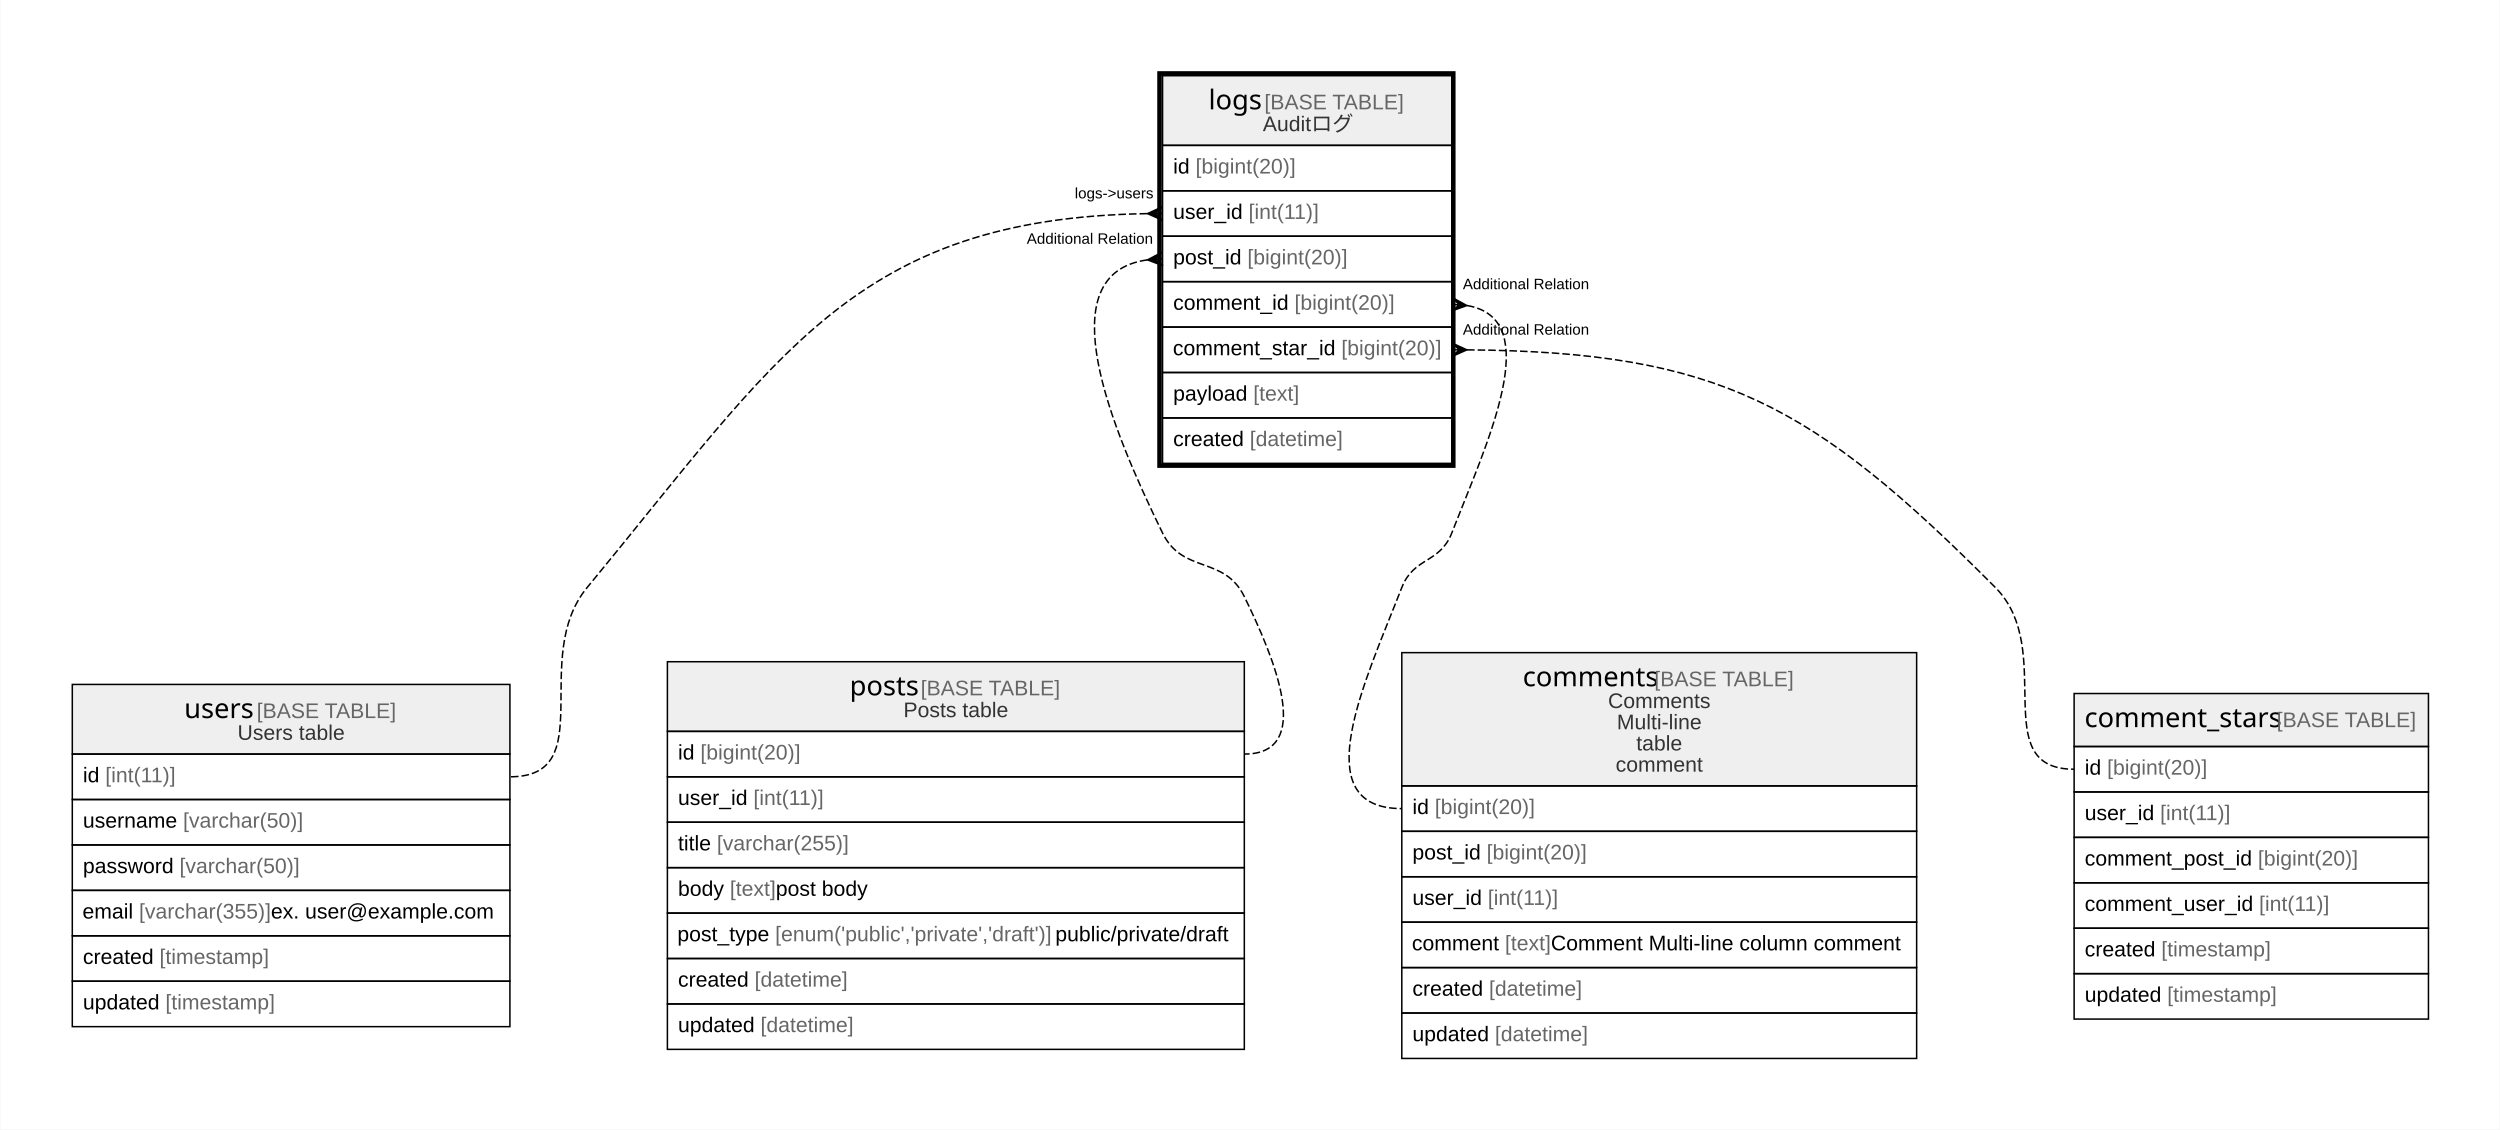
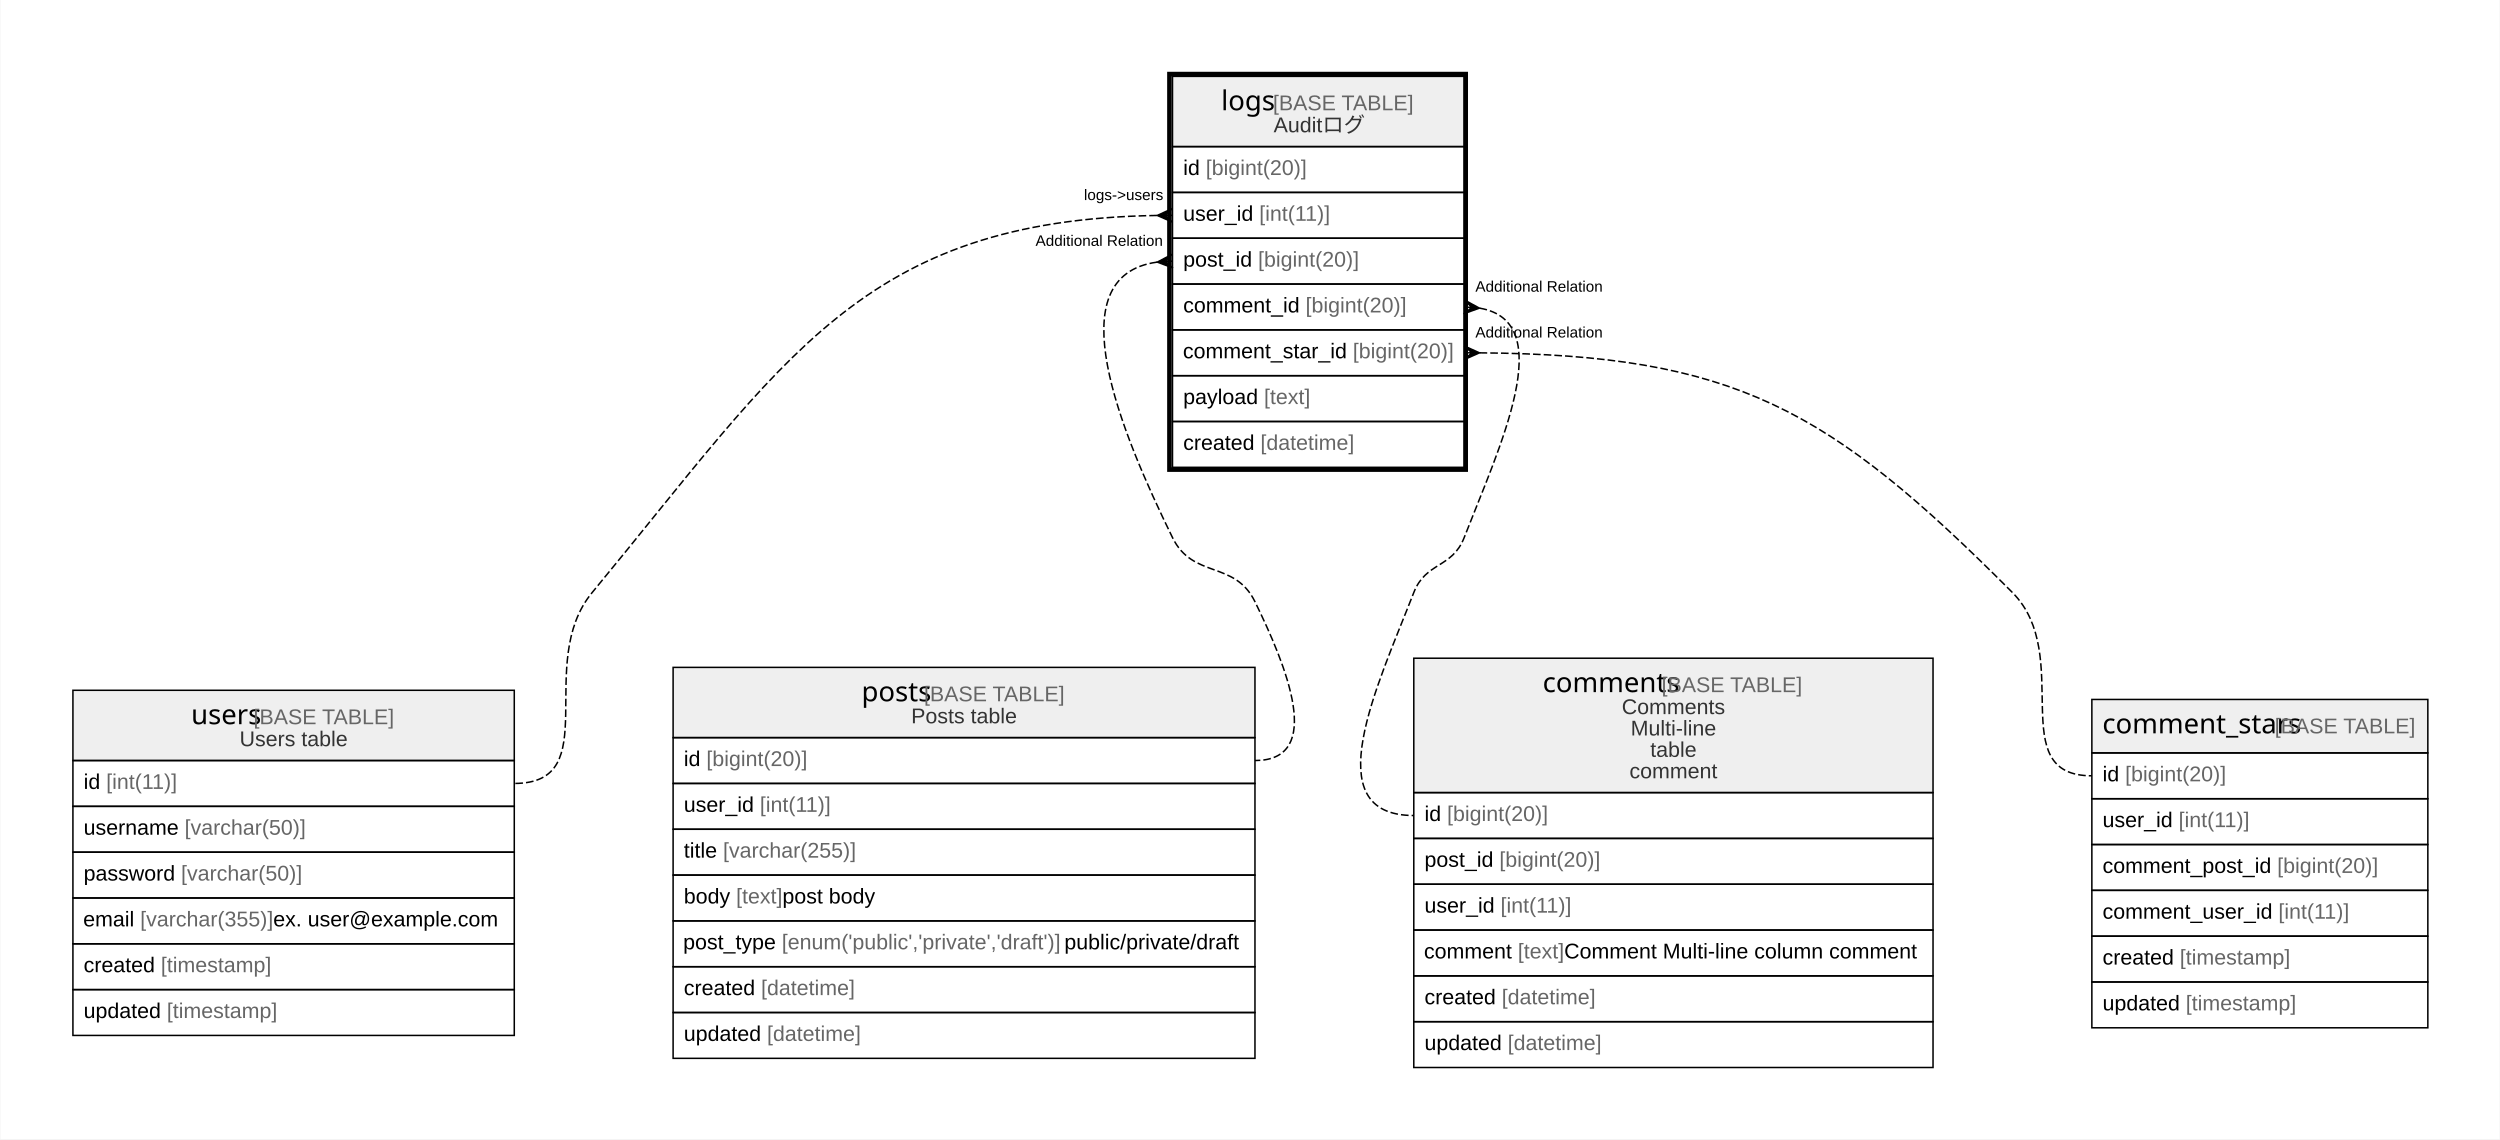
- <svg xmlns="http://www.w3.org/2000/svg" width="1651pt" height="746pt" viewBox="0.00 0.00 1650.50 746.00">
+ <svg xmlns="http://www.w3.org/2000/svg" width="1637pt" height="746pt" viewBox="0.00 0.00 1636.50 746.00">
  <g id="graph0" class="graph" transform="scale(1 1) rotate(0) translate(4 742)">
-     <polygon fill="#ffffff" stroke="transparent" points="-4,4 -4,-742 1646.5,-742 1646.5,4 -4,4" />
+     <polygon fill="#ffffff" stroke="transparent" points="-4,4 -4,-742 1632.5,-742 1632.5,4 -4,4" />
    <g id="node1" class="node">
      <polygon fill="#efefef" stroke="transparent" points="763.5,-646 763.5,-692 954.5,-692 954.5,-646 763.5,-646" />
      <polygon fill="none" stroke="#000000" points="763.5,-646 763.5,-692 954.5,-692 954.5,-646 763.5,-646" />
-       <text text-anchor="start" x="793.87" y="-669.8" font-family="Arial Bold" font-size="18.00" fill="#000000">logs</text>
-       <text text-anchor="start" x="826.876" y="-669.8" font-family="Arial" font-size="14.00" fill="#000000"> </text>
-       <text text-anchor="start" x="830.767" y="-669.8" font-family="Arial" font-size="14.00" fill="#666666">[BASE TABLE]</text>
+       <text text-anchor="start" x="795.372" y="-669.8" font-family="Bold" font-size="18.00" fill="#000000">logs</text>
+       <text text-anchor="start" x="825.374" y="-669.8" font-family="Arial" font-size="14.00" fill="#000000"> </text>
+       <text text-anchor="start" x="829.265" y="-669.8" font-family="Arial" font-size="14.00" fill="#666666">[BASE TABLE]</text>
      <text text-anchor="start" x="829.706" y="-655.4" font-family="Arial" font-size="14.00" fill="#333333">Auditログ</text>
      <polygon fill="none" stroke="#000000" points="763.5,-616 763.5,-646 954.5,-646 954.5,-616 763.5,-616" />
      <text text-anchor="start" x="770.5" y="-627.4" font-family="Arial" font-size="14.00" fill="#000000">id </text>
      <text text-anchor="start" x="785.28" y="-627.4" font-family="Arial" font-size="14.00" fill="#666666">[bigint(20)]</text>
      <polygon fill="none" stroke="#000000" points="763.5,-586 763.5,-616 954.5,-616 954.5,-586 763.5,-586" />
      <text text-anchor="start" x="770.5" y="-597.4" font-family="Arial" font-size="14.00" fill="#000000">user_id </text>
      <text text-anchor="start" x="820.288" y="-597.4" font-family="Arial" font-size="14.00" fill="#666666">[int(11)]</text>
      <polygon fill="none" stroke="#000000" points="763.5,-556 763.5,-586 954.5,-586 954.5,-556 763.5,-556" />
      <text text-anchor="start" x="770.5" y="-567.4" font-family="Arial" font-size="14.00" fill="#000000">post_id </text>
      <text text-anchor="start" x="819.518" y="-567.4" font-family="Arial" font-size="14.00" fill="#666666">[bigint(20)]</text>
      <polygon fill="none" stroke="#000000" points="763.5,-526 763.5,-556 954.5,-556 954.5,-526 763.5,-526" />
      <text text-anchor="start" x="770.5" y="-537.4" font-family="Arial" font-size="14.00" fill="#000000">comment_id </text>
      <text text-anchor="start" x="850.622" y="-537.4" font-family="Arial" font-size="14.00" fill="#666666">[bigint(20)]</text>
      <polygon fill="none" stroke="#000000" points="763.5,-496 763.5,-526 954.5,-526 954.5,-496 763.5,-496" />
      <text text-anchor="start" x="770.321" y="-507.4" font-family="Arial" font-size="14.00" fill="#000000">comment_star_id </text>
      <text text-anchor="start" x="881.56" y="-507.4" font-family="Arial" font-size="14.00" fill="#666666">[bigint(20)]</text>
      <polygon fill="none" stroke="#000000" points="763.5,-466 763.5,-496 954.5,-496 954.5,-466 763.5,-466" />
      <text text-anchor="start" x="770.5" y="-477.4" font-family="Arial" font-size="14.00" fill="#000000">payload </text>
      <text text-anchor="start" x="823.41" y="-477.4" font-family="Arial" font-size="14.00" fill="#666666">[text]</text>
      <polygon fill="none" stroke="#000000" points="763.5,-436 763.5,-466 954.5,-466 954.5,-436 763.5,-436" />
      <text text-anchor="start" x="770.5" y="-447.4" font-family="Arial" font-size="14.00" fill="#000000">created </text>
      <text text-anchor="start" x="821.072" y="-447.4" font-family="Arial" font-size="14.00" fill="#666666">[datetime]</text>
      <polygon fill="none" stroke="#000000" stroke-width="3" points="761.5,-434.5 761.5,-693.5 955.5,-693.5 955.5,-434.5 761.5,-434.5" />
    </g>
    <g id="node2" class="node">
      <polygon fill="#efefef" stroke="transparent" points="43.5,-244 43.5,-290 332.5,-290 332.5,-244 43.5,-244" />
      <polygon fill="none" stroke="#000000" points="43.5,-244 43.5,-290 332.5,-290 332.5,-244 43.5,-244" />
-       <text text-anchor="start" x="117.371" y="-267.8" font-family="Arial Bold" font-size="18.00" fill="#000000">users</text>
-       <text text-anchor="start" x="161.375" y="-267.8" font-family="Arial" font-size="14.00" fill="#000000"> </text>
-       <text text-anchor="start" x="165.266" y="-267.8" font-family="Arial" font-size="14.00" fill="#666666">[BASE TABLE]</text>
+       <text text-anchor="start" x="120.882" y="-267.8" font-family="Bold" font-size="18.00" fill="#000000">users</text>
+       <text text-anchor="start" x="157.864" y="-267.8" font-family="Arial" font-size="14.00" fill="#000000"> </text>
+       <text text-anchor="start" x="161.755" y="-267.8" font-family="Arial" font-size="14.00" fill="#666666">[BASE TABLE]</text>
      <text text-anchor="start" x="152.607" y="-253.4" font-family="Arial" font-size="14.00" fill="#333333">Users table</text>
      <polygon fill="none" stroke="#000000" points="43.5,-214 43.5,-244 332.5,-244 332.5,-214 43.5,-214" />
      <text text-anchor="start" x="50.5" y="-225.4" font-family="Arial" font-size="14.00" fill="#000000">id </text>
      <text text-anchor="start" x="65.28" y="-225.4" font-family="Arial" font-size="14.00" fill="#666666">[int(11)]</text>
      <polygon fill="none" stroke="#000000" points="43.5,-184 43.5,-214 332.5,-214 332.5,-184 43.5,-184" />
      <text text-anchor="start" x="50.5" y="-195.4" font-family="Arial" font-size="14.00" fill="#000000">username </text>
      <text text-anchor="start" x="116.625" y="-195.4" font-family="Arial" font-size="14.00" fill="#666666">[varchar(50)]</text>
      <polygon fill="none" stroke="#000000" points="43.5,-154 43.5,-184 332.5,-184 332.5,-154 43.5,-154" />
      <text text-anchor="start" x="50.5" y="-165.4" font-family="Arial" font-size="14.00" fill="#000000">password </text>
      <text text-anchor="start" x="114.288" y="-165.4" font-family="Arial" font-size="14.00" fill="#666666">[varchar(50)]</text>
      <polygon fill="none" stroke="#000000" points="43.5,-124 43.5,-154 332.5,-154 332.5,-124 43.5,-124" />
      <text text-anchor="start" x="50.215" y="-135.4" font-family="Arial" font-size="14.00" fill="#000000">email </text>
      <text text-anchor="start" x="87.545" y="-135.4" font-family="Arial" font-size="14.00" fill="#666666">[varchar(355)]</text>
      <text text-anchor="start" x="174.664" y="-135.4" font-family="Arial" font-size="14.00" fill="#000000"> ex. user@example.com</text>
      <polygon fill="none" stroke="#000000" points="43.5,-94 43.5,-124 332.5,-124 332.5,-94 43.5,-94" />
      <text text-anchor="start" x="50.5" y="-105.4" font-family="Arial" font-size="14.00" fill="#000000">created </text>
      <text text-anchor="start" x="101.072" y="-105.4" font-family="Arial" font-size="14.00" fill="#666666">[timestamp]</text>
      <polygon fill="none" stroke="#000000" points="43.5,-64 43.5,-94 332.5,-94 332.5,-64 43.5,-64" />
      <text text-anchor="start" x="50.5" y="-75.4" font-family="Arial" font-size="14.00" fill="#000000">updated </text>
      <text text-anchor="start" x="104.977" y="-75.4" font-family="Arial" font-size="14.00" fill="#666666">[timestamp]</text>
    </g>
    <g id="edge1" class="edge">
      <path fill="none" stroke="#000000" stroke-dasharray="5,2" d="M753.304,-600.92C560.33,-597.845 509.665,-506.584 383.5,-354 345.265,-307.759 392.502,-229 332.5,-229" />
      <polygon fill="#000000" stroke="#000000" points="753.5,-600.921 763.465,-605.5 758.5,-600.961 763.5,-601 763.5,-601 763.5,-601 758.5,-600.961 763.535,-596.5 753.5,-600.921 753.5,-600.921" />
      <text text-anchor="start" x="705.524" y="-611" font-family="Arial" font-size="10.00" fill="#000000">logs-&gt;users</text>
    </g>
    <g id="node3" class="node">
      <polygon fill="#efefef" stroke="transparent" points="436.5,-259 436.5,-305 817.5,-305 817.5,-259 436.5,-259" />
      <polygon fill="none" stroke="#000000" points="436.5,-259 436.5,-305 817.5,-305 817.5,-259 436.5,-259" />
-       <text text-anchor="start" x="556.866" y="-282.8" font-family="Arial Bold" font-size="18.00" fill="#000000">posts</text>
-       <text text-anchor="start" x="599.88" y="-282.8" font-family="Arial" font-size="14.00" fill="#000000"> </text>
-       <text text-anchor="start" x="603.771" y="-282.8" font-family="Arial" font-size="14.00" fill="#666666">[BASE TABLE]</text>
+       <text text-anchor="start" x="559.872" y="-282.8" font-family="Bold" font-size="18.00" fill="#000000">posts</text>
+       <text text-anchor="start" x="596.874" y="-282.8" font-family="Arial" font-size="14.00" fill="#000000"> </text>
+       <text text-anchor="start" x="600.765" y="-282.8" font-family="Arial" font-size="14.00" fill="#666666">[BASE TABLE]</text>
      <text text-anchor="start" x="592.377" y="-268.4" font-family="Arial" font-size="14.00" fill="#333333">Posts table</text>
      <polygon fill="none" stroke="#000000" points="436.5,-229 436.5,-259 817.5,-259 817.5,-229 436.5,-229" />
      <text text-anchor="start" x="443.5" y="-240.4" font-family="Arial" font-size="14.00" fill="#000000">id </text>
      <text text-anchor="start" x="458.28" y="-240.4" font-family="Arial" font-size="14.00" fill="#666666">[bigint(20)]</text>
      <polygon fill="none" stroke="#000000" points="436.5,-199 436.5,-229 817.5,-229 817.5,-199 436.5,-199" />
      <text text-anchor="start" x="443.5" y="-210.4" font-family="Arial" font-size="14.00" fill="#000000">user_id </text>
      <text text-anchor="start" x="493.288" y="-210.4" font-family="Arial" font-size="14.00" fill="#666666">[int(11)]</text>
      <polygon fill="none" stroke="#000000" points="436.5,-169 436.5,-199 817.5,-199 817.5,-169 436.5,-169" />
      <text text-anchor="start" x="443.5" y="-180.4" font-family="Arial" font-size="14.00" fill="#000000">title </text>
      <text text-anchor="start" x="469.168" y="-180.4" font-family="Arial" font-size="14.00" fill="#666666">[varchar(255)]</text>
      <polygon fill="none" stroke="#000000" points="436.5,-139 436.5,-169 817.5,-169 817.5,-139 436.5,-139" />
      <text text-anchor="start" x="443.5" y="-150.4" font-family="Arial" font-size="14.00" fill="#000000">body </text>
      <text text-anchor="start" x="477.738" y="-150.4" font-family="Arial" font-size="14.00" fill="#666666">[text]</text>
      <text text-anchor="start" x="508.083" y="-150.4" font-family="Arial" font-size="14.00" fill="#000000"> post body</text>
      <polygon fill="none" stroke="#000000" points="436.5,-109 436.5,-139 817.5,-139 817.5,-109 436.5,-109" />
      <text text-anchor="start" x="443.074" y="-120.4" font-family="Arial" font-size="14.00" fill="#000000">post_type </text>
      <text text-anchor="start" x="507.659" y="-120.4" font-family="Arial" font-size="14.00" fill="#666666">[enum('public','private','draft')]</text>
      <text text-anchor="start" x="692.68" y="-120.4" font-family="Arial" font-size="14.00" fill="#000000"> public/private/draft</text>
      <polygon fill="none" stroke="#000000" points="436.5,-79 436.5,-109 817.5,-109 817.5,-79 436.5,-79" />
      <text text-anchor="start" x="443.5" y="-90.4" font-family="Arial" font-size="14.00" fill="#000000">created </text>
      <text text-anchor="start" x="494.072" y="-90.4" font-family="Arial" font-size="14.00" fill="#666666">[datetime]</text>
      <polygon fill="none" stroke="#000000" points="436.5,-49 436.5,-79 817.5,-79 817.5,-49 436.5,-49" />
      <text text-anchor="start" x="443.5" y="-60.4" font-family="Arial" font-size="14.00" fill="#000000">updated </text>
      <text text-anchor="start" x="497.977" y="-60.4" font-family="Arial" font-size="14.00" fill="#666666">[datetime]</text>
    </g>
    <g id="edge2" class="edge">
      <path fill="none" stroke="#000000" stroke-dasharray="5,2" d="M753.407,-570.355C687.088,-561.304 729.744,-459.018 763.5,-390 776.858,-362.687 804.142,-375.313 817.5,-348 837.808,-306.478 863.722,-244 817.5,-244" />
      <polygon fill="#000000" stroke="#000000" points="753.52,-570.362 763.213,-575.491 758.51,-570.681 763.5,-571 763.5,-571 763.5,-571 758.51,-570.681 763.787,-566.509 753.52,-570.362 753.52,-570.362" />
      <text text-anchor="start" x="673.824" y="-581" font-family="Arial" font-size="10.00" fill="#000000">Additional Relation</text>
    </g>
    <g id="node4" class="node">
      <polygon fill="#efefef" stroke="transparent" points="921.5,-223 921.5,-311 1261.5,-311 1261.5,-223 921.5,-223" />
      <polygon fill="none" stroke="#000000" points="921.5,-223 921.5,-311 1261.5,-311 1261.5,-223 921.5,-223" />
-       <text text-anchor="start" x="1001.37" y="-288.8" font-family="Arial Bold" font-size="18.00" fill="#000000">comments</text>
-       <text text-anchor="start" x="1084.376" y="-288.8" font-family="Arial" font-size="14.00" fill="#000000"> </text>
-       <text text-anchor="start" x="1088.266" y="-288.8" font-family="Arial" font-size="14.00" fill="#666666">[BASE TABLE]</text>
+       <text text-anchor="start" x="1005.88" y="-288.8" font-family="Bold" font-size="18.00" fill="#000000">comments</text>
+       <text text-anchor="start" x="1079.867" y="-288.8" font-family="Arial" font-size="14.00" fill="#000000"> </text>
+       <text text-anchor="start" x="1083.757" y="-288.8" font-family="Arial" font-size="14.00" fill="#666666">[BASE TABLE]</text>
      <text text-anchor="start" x="1057.667" y="-274.4" font-family="Arial" font-size="14.00" fill="#333333">Comments</text>
      <text text-anchor="start" x="1063.507" y="-260.4" font-family="Arial" font-size="14.00" fill="#333333">Multi-line</text>
      <text text-anchor="start" x="1076.328" y="-246.4" font-family="Arial" font-size="14.00" fill="#333333">table</text>
      <text text-anchor="start" x="1062.72" y="-232.4" font-family="Arial" font-size="14.00" fill="#333333">comment</text>
      <polygon fill="none" stroke="#000000" points="921.5,-193 921.5,-223 1261.5,-223 1261.5,-193 921.5,-193" />
      <text text-anchor="start" x="928.5" y="-204.4" font-family="Arial" font-size="14.00" fill="#000000">id </text>
      <text text-anchor="start" x="943.28" y="-204.4" font-family="Arial" font-size="14.00" fill="#666666">[bigint(20)]</text>
      <polygon fill="none" stroke="#000000" points="921.5,-163 921.5,-193 1261.5,-193 1261.5,-163 921.5,-163" />
      <text text-anchor="start" x="928.5" y="-174.4" font-family="Arial" font-size="14.00" fill="#000000">post_id </text>
      <text text-anchor="start" x="977.518" y="-174.4" font-family="Arial" font-size="14.00" fill="#666666">[bigint(20)]</text>
      <polygon fill="none" stroke="#000000" points="921.5,-133 921.5,-163 1261.5,-163 1261.5,-133 921.5,-133" />
      <text text-anchor="start" x="928.5" y="-144.4" font-family="Arial" font-size="14.00" fill="#000000">user_id </text>
      <text text-anchor="start" x="978.288" y="-144.4" font-family="Arial" font-size="14.00" fill="#666666">[int(11)]</text>
      <polygon fill="none" stroke="#000000" points="921.5,-103 921.5,-133 1261.5,-133 1261.5,-103 921.5,-103" />
      <text text-anchor="start" x="928.158" y="-114.4" font-family="Arial" font-size="14.00" fill="#000000">comment </text>
      <text text-anchor="start" x="989.608" y="-114.4" font-family="Arial" font-size="14.00" fill="#666666">[text]</text>
      <text text-anchor="start" x="1019.953" y="-114.4" font-family="Arial" font-size="14.00" fill="#000000"> Comment Multi-line column comment</text>
      <polygon fill="none" stroke="#000000" points="921.5,-73 921.5,-103 1261.5,-103 1261.5,-73 921.5,-73" />
      <text text-anchor="start" x="928.5" y="-84.4" font-family="Arial" font-size="14.00" fill="#000000">created </text>
      <text text-anchor="start" x="979.072" y="-84.4" font-family="Arial" font-size="14.00" fill="#666666">[datetime]</text>
      <polygon fill="none" stroke="#000000" points="921.5,-43 921.5,-73 1261.5,-73 1261.5,-43 921.5,-43" />
      <text text-anchor="start" x="928.5" y="-54.4" font-family="Arial" font-size="14.00" fill="#000000">updated </text>
      <text text-anchor="start" x="982.977" y="-54.4" font-family="Arial" font-size="14.00" fill="#666666">[datetime]</text>
    </g>
    <g id="edge3" class="edge">
      <path fill="none" stroke="#000000" stroke-dasharray="5,2" d="M964.545,-540.225C1016.987,-531.403 977.499,-449.125 954.5,-390 946.631,-369.771 929.369,-374.229 921.5,-354 897.976,-293.525 856.611,-208 921.5,-208" />
      <polygon fill="#000000" stroke="#000000" points="964.47,-540.231 954.154,-536.513 959.485,-540.615 954.5,-541 954.5,-541 954.5,-541 959.485,-540.615 954.846,-545.487 964.47,-540.231 964.47,-540.231" />
      <text text-anchor="start" x="961.824" y="-551" font-family="Arial" font-size="10.00" fill="#000000">Additional Relation</text>
    </g>
    <g id="node5" class="node">
-       <polygon fill="#efefef" stroke="transparent" points="1365.5,-249 1365.5,-284 1599.5,-284 1599.5,-249 1365.5,-249" />
-       <polygon fill="none" stroke="#000000" points="1365.5,-249 1365.5,-284 1599.5,-284 1599.5,-249 1365.5,-249" />
-       <text text-anchor="start" x="1372.367" y="-261.8" font-family="Arial Bold" font-size="18.00" fill="#000000">comment_stars</text>
-       <text text-anchor="start" x="1495.379" y="-261.8" font-family="Arial" font-size="14.00" fill="#000000"> </text>
-       <text text-anchor="start" x="1499.27" y="-261.8" font-family="Arial" font-size="14.00" fill="#666666">[BASE TABLE]</text>
-       <polygon fill="none" stroke="#000000" points="1365.5,-219 1365.5,-249 1599.5,-249 1599.5,-219 1365.5,-219" />
+       <polygon fill="#efefef" stroke="transparent" points="1365.5,-249 1365.5,-284 1585.5,-284 1585.5,-249 1365.5,-249" />
+       <polygon fill="none" stroke="#000000" points="1365.5,-249 1365.5,-284 1585.5,-284 1585.5,-249 1365.5,-249" />
+       <text text-anchor="start" x="1372.387" y="-261.8" font-family="Bold" font-size="18.00" fill="#000000">comment_stars</text>
+       <text text-anchor="start" x="1481.359" y="-261.8" font-family="Arial" font-size="14.00" fill="#000000"> </text>
+       <text text-anchor="start" x="1485.25" y="-261.8" font-family="Arial" font-size="14.00" fill="#666666">[BASE TABLE]</text>
+       <polygon fill="none" stroke="#000000" points="1365.5,-219 1365.5,-249 1585.5,-249 1585.5,-219 1365.5,-219" />
      <text text-anchor="start" x="1372.5" y="-230.4" font-family="Arial" font-size="14.00" fill="#000000">id </text>
      <text text-anchor="start" x="1387.28" y="-230.4" font-family="Arial" font-size="14.00" fill="#666666">[bigint(20)]</text>
-       <polygon fill="none" stroke="#000000" points="1365.5,-189 1365.5,-219 1599.5,-219 1599.5,-189 1365.5,-189" />
+       <polygon fill="none" stroke="#000000" points="1365.5,-189 1365.5,-219 1585.5,-219 1585.5,-189 1365.5,-189" />
      <text text-anchor="start" x="1372.5" y="-200.4" font-family="Arial" font-size="14.00" fill="#000000">user_id </text>
      <text text-anchor="start" x="1422.288" y="-200.4" font-family="Arial" font-size="14.00" fill="#666666">[int(11)]</text>
-       <polygon fill="none" stroke="#000000" points="1365.5,-159 1365.5,-189 1599.5,-189 1599.5,-159 1365.5,-159" />
+       <polygon fill="none" stroke="#000000" points="1365.5,-159 1365.5,-189 1585.5,-189 1585.5,-159 1365.5,-159" />
      <text text-anchor="start" x="1372.5" y="-170.4" font-family="Arial" font-size="14.00" fill="#000000">comment_post_id </text>
      <text text-anchor="start" x="1486.86" y="-170.4" font-family="Arial" font-size="14.00" fill="#666666">[bigint(20)]</text>
-       <polygon fill="none" stroke="#000000" points="1365.5,-129 1365.5,-159 1599.5,-159 1599.5,-129 1365.5,-129" />
+       <polygon fill="none" stroke="#000000" points="1365.5,-129 1365.5,-159 1585.5,-159 1585.5,-129 1365.5,-129" />
      <text text-anchor="start" x="1372.5" y="-140.4" font-family="Arial" font-size="14.00" fill="#000000">comment_user_id </text>
      <text text-anchor="start" x="1487.63" y="-140.4" font-family="Arial" font-size="14.00" fill="#666666">[int(11)]</text>
-       <polygon fill="none" stroke="#000000" points="1365.5,-99 1365.5,-129 1599.5,-129 1599.5,-99 1365.5,-99" />
+       <polygon fill="none" stroke="#000000" points="1365.5,-99 1365.5,-129 1585.5,-129 1585.5,-99 1365.5,-99" />
      <text text-anchor="start" x="1372.5" y="-110.4" font-family="Arial" font-size="14.00" fill="#000000">created </text>
      <text text-anchor="start" x="1423.072" y="-110.4" font-family="Arial" font-size="14.00" fill="#666666">[timestamp]</text>
-       <polygon fill="none" stroke="#000000" points="1365.5,-69 1365.5,-99 1599.5,-99 1599.5,-69 1365.5,-69" />
+       <polygon fill="none" stroke="#000000" points="1365.5,-69 1365.5,-99 1585.5,-99 1585.5,-69 1365.5,-69" />
      <text text-anchor="start" x="1372.5" y="-80.4" font-family="Arial" font-size="14.00" fill="#000000">updated </text>
      <text text-anchor="start" x="1426.977" y="-80.4" font-family="Arial" font-size="14.00" fill="#666666">[timestamp]</text>
    </g>
    <g id="edge4" class="edge">
      <path fill="none" stroke="#000000" stroke-dasharray="5,2" d="M964.577,-510.961C1131.088,-509.651 1192.968,-474.937 1313.5,-354 1354.532,-312.83 1307.375,-234 1365.5,-234" />
      <polygon fill="#000000" stroke="#000000" points="964.5,-510.961 954.483,-506.5 959.5,-510.981 954.5,-511 954.5,-511 954.5,-511 959.5,-510.981 954.517,-515.5 964.5,-510.961 964.5,-510.961" />
      <text text-anchor="start" x="961.824" y="-521" font-family="Arial" font-size="10.00" fill="#000000">Additional Relation</text>
    </g>
  </g>
</svg>
